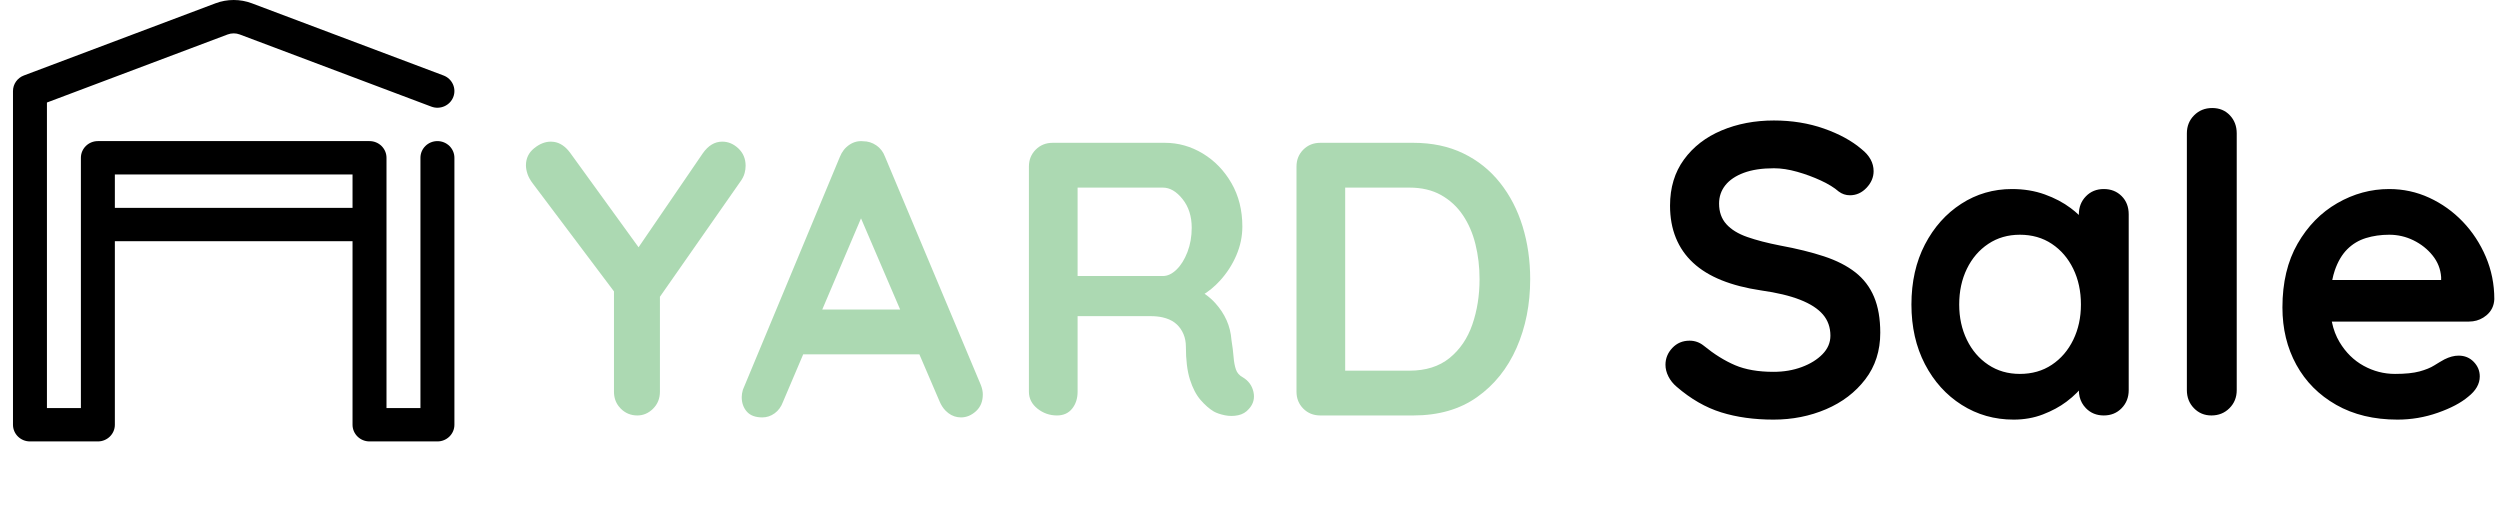
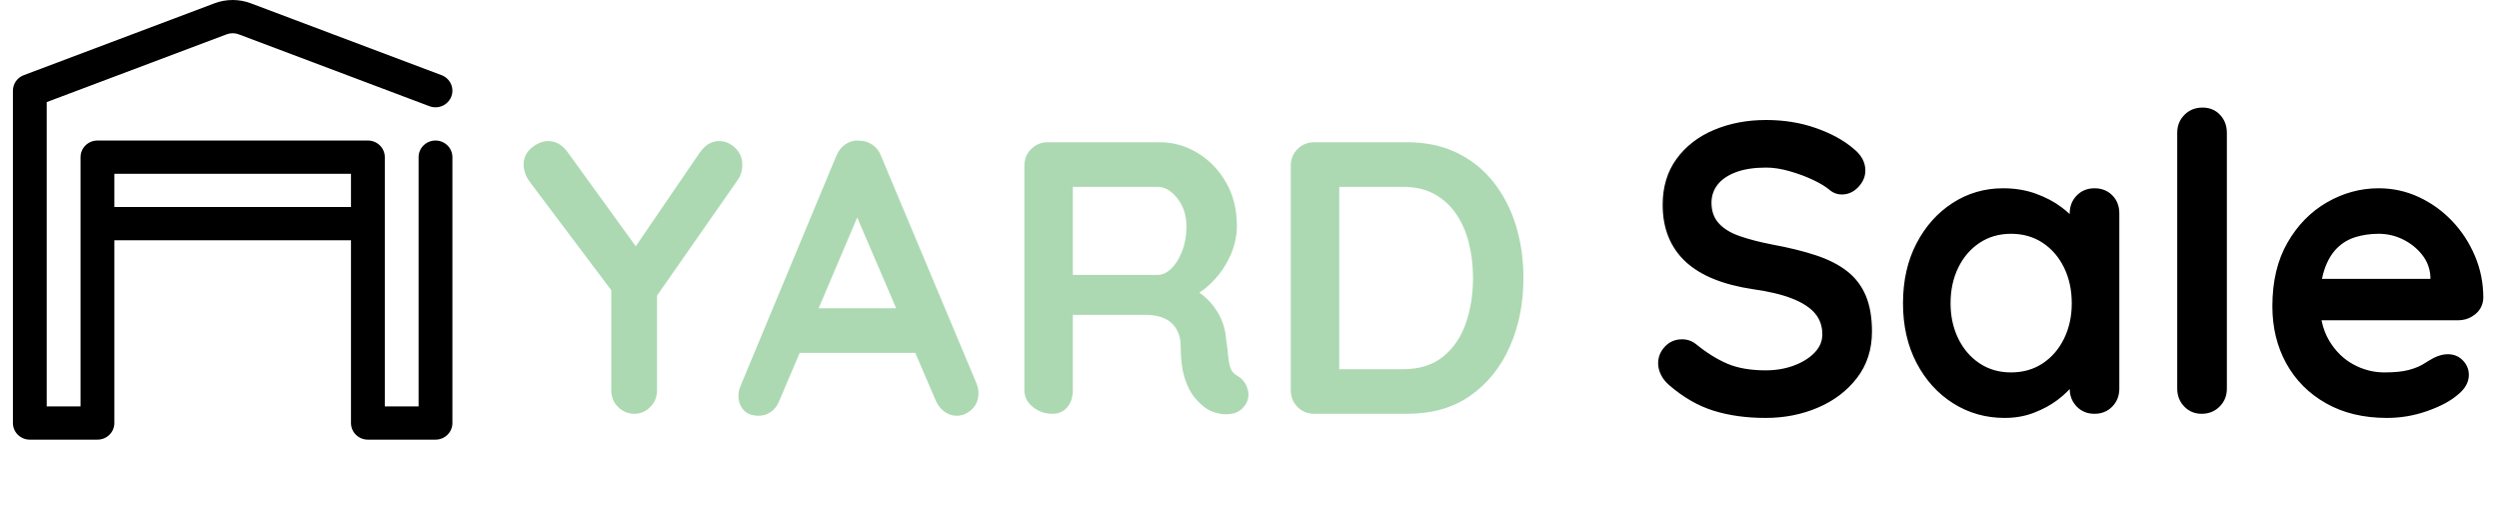
- <svg xmlns="http://www.w3.org/2000/svg" width="207" height="43" viewBox="0 0 207 43" fill="none">
-   <path fill-rule="evenodd" clip-rule="evenodd" d="M9.51 19.972V35.169C9.51 35.932 8.88 36.55 8.104 36.55H2.481C1.704 36.55 1.075 35.932 1.075 35.169V7.539C1.075 6.966 1.434 6.453 1.978 6.249C1.978 6.249 14.207 1.643 17.84 0.275C18.812 -0.092 19.887 -0.092 20.859 0.275C24.492 1.643 36.722 6.249 36.722 6.249C37.447 6.522 37.809 7.321 37.532 8.033C37.254 8.745 36.441 9.102 35.716 8.829C35.716 8.829 23.486 4.223 19.853 2.854C19.529 2.732 19.171 2.732 18.847 2.854L3.886 8.489V33.787H6.698V13.065C6.698 12.302 7.327 11.683 8.104 11.683H30.596C31.372 11.683 32.002 12.302 32.002 13.065V33.787H34.813V13.065C34.813 12.302 35.443 11.683 36.219 11.683C36.995 11.683 37.625 12.302 37.625 13.065V35.169C37.625 35.932 36.995 36.55 36.219 36.55H30.596C29.82 36.55 29.19 35.932 29.19 35.169V19.972H9.51ZM29.19 17.209V14.446H9.51V17.209H29.19Z" fill="black" />
-   <path fill-rule="evenodd" clip-rule="evenodd" d="M103.415 33.852C103.178 34.131 102.877 34.309 102.512 34.384C102.146 34.459 101.781 34.459 101.415 34.384C101.05 34.309 100.749 34.206 100.512 34.078C100.147 33.862 99.781 33.545 99.416 33.126C99.05 32.707 98.755 32.142 98.529 31.433C98.303 30.724 98.191 29.81 98.191 28.692C98.191 28.326 98.126 27.988 97.997 27.676C97.868 27.364 97.685 27.095 97.449 26.87C97.212 26.644 96.911 26.472 96.546 26.354L96.26 26.276C95.961 26.209 95.627 26.176 95.256 26.176L89.225 26.178V32.433C89.225 32.992 89.075 33.459 88.773 33.836C88.472 34.212 88.053 34.4 87.516 34.4C86.914 34.4 86.376 34.212 85.903 33.836C85.43 33.459 85.194 32.992 85.194 32.433V13.792C85.194 13.233 85.382 12.766 85.758 12.389C86.134 12.013 86.602 11.825 87.161 11.825H96.449C97.567 11.825 98.615 12.121 99.593 12.712C100.572 13.303 101.362 14.12 101.964 15.163C102.566 16.206 102.867 17.404 102.867 18.759C102.867 19.576 102.7 20.371 102.367 21.145C102.034 21.919 101.582 22.618 101.012 23.241L100.662 23.599C100.423 23.826 100.173 24.031 99.911 24.213L99.736 24.327L99.799 24.366C100.111 24.588 100.387 24.831 100.625 25.096C101.023 25.537 101.335 26.01 101.561 26.515C101.786 27.02 101.921 27.563 101.964 28.143C102.05 28.681 102.109 29.154 102.141 29.562C102.173 29.971 102.238 30.315 102.335 30.595C102.431 30.874 102.619 31.089 102.899 31.239C103.372 31.519 103.668 31.922 103.786 32.449C103.904 32.976 103.78 33.443 103.415 33.852ZM96.288 15.534H89.225V22.855H96.288C96.675 22.855 97.051 22.677 97.416 22.322C97.782 21.968 98.083 21.484 98.32 20.871C98.556 20.258 98.674 19.587 98.674 18.855C98.674 17.91 98.422 17.119 97.916 16.485C97.411 15.851 96.868 15.534 96.288 15.534ZM117.025 34.4C119.11 34.4 120.868 33.895 122.297 32.884C123.727 31.874 124.818 30.514 125.571 28.805C126.323 27.095 126.7 25.198 126.7 23.113C126.7 21.564 126.49 20.108 126.071 18.743C125.651 17.377 125.028 16.173 124.2 15.131C123.372 14.088 122.357 13.276 121.153 12.696C119.949 12.115 118.573 11.825 117.025 11.825H109.317C108.758 11.825 108.29 12.013 107.914 12.389C107.538 12.766 107.35 13.233 107.35 13.792V32.433C107.35 32.992 107.538 33.459 107.914 33.836C108.29 34.212 108.758 34.4 109.317 34.4H117.025ZM116.702 15.534H111.381V30.691H116.702C118.057 30.691 119.164 30.342 120.024 29.643C120.884 28.944 121.513 28.02 121.91 26.87C122.308 25.719 122.507 24.467 122.507 23.113C122.507 22.102 122.394 21.14 122.168 20.226C121.943 19.312 121.593 18.506 121.12 17.807C120.647 17.109 120.045 16.555 119.314 16.146C118.583 15.738 117.713 15.534 116.702 15.534Z" fill="#ACD9B2" />
-   <path fill-rule="evenodd" clip-rule="evenodd" d="M184.599 33.798C184.198 34.199 183.699 34.4 183.103 34.4C182.529 34.4 182.048 34.199 181.658 33.798C181.268 33.397 181.073 32.898 181.073 32.302V11.042C181.073 10.446 181.274 9.947 181.675 9.546C182.076 9.145 182.575 8.944 183.171 8.944C183.768 8.944 184.255 9.145 184.633 9.546C185.012 9.947 185.201 10.446 185.201 11.042V32.302C185.201 32.898 185 33.397 184.599 33.798ZM151.197 33.884C149.855 34.457 148.404 34.744 146.845 34.744C145.24 34.744 143.795 34.543 142.511 34.142C141.226 33.741 139.999 33.035 138.83 32.026C138.532 31.774 138.302 31.487 138.142 31.166C137.981 30.845 137.901 30.524 137.901 30.203C137.901 29.676 138.09 29.211 138.469 28.81C138.847 28.409 139.323 28.208 139.896 28.208C140.332 28.208 140.722 28.346 141.066 28.621C141.937 29.332 142.803 29.871 143.663 30.238C144.523 30.605 145.584 30.788 146.845 30.788C147.694 30.788 148.473 30.656 149.184 30.392C149.895 30.129 150.468 29.773 150.904 29.326C151.34 28.879 151.558 28.369 151.558 27.795C151.558 27.107 151.351 26.522 150.939 26.041C150.526 25.559 149.895 25.152 149.047 24.82C148.198 24.487 147.12 24.229 145.813 24.046C144.575 23.862 143.485 23.581 142.545 23.203C141.605 22.824 140.819 22.343 140.189 21.758C139.558 21.173 139.082 20.485 138.761 19.694C138.44 18.903 138.279 18.014 138.279 17.028C138.279 15.537 138.664 14.264 139.432 13.21C140.2 12.155 141.238 11.352 142.545 10.802C143.852 10.251 145.297 9.976 146.879 9.976C148.37 9.976 149.752 10.2 151.025 10.647C152.297 11.094 153.335 11.662 154.138 12.35C154.803 12.877 155.135 13.485 155.135 14.173C155.135 14.677 154.94 15.136 154.551 15.549C154.161 15.962 153.702 16.168 153.175 16.168C152.831 16.168 152.521 16.065 152.246 15.858C151.879 15.537 151.386 15.233 150.767 14.947C150.147 14.66 149.494 14.419 148.806 14.224C148.118 14.029 147.476 13.932 146.879 13.932C145.893 13.932 145.062 14.058 144.385 14.31C143.709 14.563 143.199 14.907 142.855 15.342C142.511 15.778 142.339 16.283 142.339 16.856C142.339 17.544 142.539 18.112 142.941 18.559C143.342 19.006 143.921 19.361 144.678 19.625C145.435 19.889 146.34 20.124 147.395 20.33C148.771 20.583 149.981 20.881 151.025 21.225C152.068 21.569 152.934 22.01 153.622 22.549C154.31 23.088 154.826 23.765 155.17 24.579C155.514 25.393 155.686 26.385 155.686 27.554C155.686 29.045 155.273 30.329 154.447 31.407C153.622 32.485 152.538 33.311 151.197 33.884ZM169.153 34.314C168.408 34.601 167.6 34.744 166.728 34.744C165.146 34.744 163.713 34.337 162.428 33.523C161.144 32.709 160.129 31.585 159.384 30.152C158.639 28.718 158.266 27.073 158.266 25.215C158.266 23.335 158.639 21.678 159.384 20.244C160.129 18.811 161.133 17.687 162.394 16.873C163.655 16.059 165.054 15.652 166.591 15.652C167.577 15.652 168.483 15.801 169.308 16.099C170.134 16.397 170.851 16.776 171.458 17.234L171.806 17.51C171.917 17.602 172.024 17.698 172.129 17.798V17.75C172.129 17.154 172.324 16.655 172.714 16.254C173.104 15.853 173.597 15.652 174.193 15.652C174.789 15.652 175.282 15.847 175.672 16.237C176.062 16.627 176.257 17.131 176.257 17.75V32.302C176.257 32.898 176.062 33.397 175.672 33.798C175.282 34.199 174.789 34.4 174.193 34.4C173.597 34.4 173.104 34.199 172.714 33.798L172.535 33.589C172.319 33.3 172.189 32.967 172.145 32.592L172.131 32.336L171.964 32.516C171.716 32.767 171.427 33.017 171.097 33.265C170.547 33.678 169.899 34.027 169.153 34.314ZM167.244 30.96C166.258 30.96 165.387 30.708 164.63 30.203C163.873 29.699 163.282 29.011 162.858 28.139C162.434 27.268 162.222 26.293 162.222 25.215C162.222 24.114 162.434 23.128 162.858 22.257C163.282 21.385 163.873 20.697 164.63 20.193C165.387 19.688 166.258 19.436 167.244 19.436C168.253 19.436 169.136 19.688 169.893 20.193C170.65 20.697 171.24 21.385 171.665 22.257C172.089 23.128 172.301 24.114 172.301 25.215C172.301 26.293 172.089 27.268 171.665 28.139C171.24 29.011 170.65 29.699 169.893 30.203C169.136 30.708 168.253 30.96 167.244 30.96ZM198.514 34.744C199.66 34.744 200.773 34.555 201.851 34.176C202.928 33.798 203.766 33.356 204.362 32.852C205.004 32.347 205.325 31.786 205.325 31.166C205.325 30.708 205.159 30.306 204.826 29.962C204.494 29.618 204.075 29.446 203.571 29.446C203.204 29.446 202.814 29.55 202.401 29.756C202.149 29.894 201.868 30.06 201.558 30.255C201.249 30.45 200.842 30.616 200.337 30.754C199.832 30.891 199.156 30.96 198.307 30.96C197.39 30.96 196.524 30.736 195.71 30.289C194.896 29.842 194.231 29.188 193.715 28.328C193.42 27.837 193.21 27.284 193.083 26.669L193.074 26.626H204.431C204.871 26.626 205.267 26.515 205.619 26.295L205.875 26.11C206.288 25.766 206.506 25.318 206.529 24.768C206.529 23.53 206.294 22.36 205.824 21.259C205.354 20.158 204.717 19.189 203.915 18.352C203.112 17.515 202.189 16.856 201.145 16.374C200.102 15.893 198.995 15.652 197.826 15.652C196.312 15.652 194.879 16.042 193.526 16.822C192.173 17.601 191.078 18.719 190.241 20.176C189.404 21.632 188.985 23.392 188.985 25.456C188.985 27.222 189.369 28.804 190.137 30.203C190.906 31.602 192.006 32.709 193.44 33.523C194.873 34.337 196.564 34.744 198.514 34.744ZM193.111 23.186H202.126V22.945C202.08 22.28 201.845 21.683 201.421 21.156C200.996 20.628 200.469 20.21 199.838 19.9C199.207 19.591 198.537 19.436 197.826 19.436C197.138 19.436 196.496 19.528 195.899 19.711C195.303 19.895 194.787 20.204 194.351 20.64C193.916 21.076 193.572 21.66 193.319 22.394L193.204 22.777L193.111 23.186Z" fill="black" />
-   <path d="M52.772 34.4C53.266 34.4 53.702 34.212 54.078 33.836C54.454 33.459 54.642 32.992 54.642 32.433V32.433V24.572L61.383 14.921C61.468 14.792 61.538 14.661 61.59 14.527L61.657 14.324C61.71 14.12 61.737 13.921 61.737 13.728C61.737 13.147 61.538 12.669 61.141 12.293C60.743 11.916 60.297 11.728 59.802 11.728C59.179 11.728 58.641 12.051 58.19 12.696V12.696L52.873 20.474L47.193 12.631C46.806 12.115 46.363 11.82 45.866 11.747L45.612 11.728C45.139 11.728 44.677 11.911 44.225 12.277C43.774 12.642 43.548 13.115 43.548 13.695C43.548 13.911 43.591 14.147 43.677 14.405C43.763 14.663 43.914 14.932 44.129 15.211V15.211L50.837 24.127V32.433C50.837 32.899 50.967 33.301 51.229 33.64L51.401 33.836C51.777 34.212 52.234 34.4 52.772 34.4Z" fill="#ACD9B2" />
-   <path fill-rule="evenodd" clip-rule="evenodd" d="M80.813 34.045C80.437 34.389 80.023 34.561 79.571 34.561C79.184 34.561 78.835 34.443 78.523 34.206L78.303 34.013C78.095 33.803 77.927 33.545 77.798 33.239L76.123 29.337H66.506L64.833 33.271C64.683 33.68 64.451 33.997 64.14 34.223C63.828 34.448 63.489 34.561 63.124 34.561C62.543 34.561 62.113 34.4 61.834 34.078C61.554 33.755 61.415 33.357 61.415 32.884C61.415 32.691 61.447 32.486 61.511 32.272L69.542 12.986C69.714 12.556 69.977 12.223 70.332 11.986C70.686 11.75 71.068 11.653 71.477 11.696C71.864 11.696 72.224 11.809 72.557 12.035C72.89 12.26 73.132 12.578 73.283 12.986L81.216 31.884C81.324 32.164 81.377 32.422 81.377 32.658C81.377 33.239 81.189 33.701 80.813 34.045ZM68.084 25.628H74.532L71.292 18.079L68.084 25.628Z" fill="#ACD9B2" />
+ <svg xmlns="http://www.w3.org/2000/svg" width="145" height="30" viewBox="0 0 145 30" fill="none">
+   <path fill-rule="evenodd" clip-rule="evenodd" d="M6.635 13.934V24.536C6.635 25.069 6.196 25.5 5.654 25.5H1.731C1.189 25.5 0.75 25.069 0.75 24.536V5.26C0.75 4.86 1 4.502 1.38 4.36C1.38 4.36 9.912 1.146 12.447 0.192C13.125 -0.064 13.875 -0.064 14.553 0.192C17.088 1.146 25.62 4.36 25.62 4.36C26.125 4.55 26.379 5.108 26.185 5.604C25.991 6.101 25.424 6.35 24.918 6.16C24.918 6.16 16.386 2.946 13.851 1.991C13.625 1.906 13.375 1.906 13.149 1.991L2.711 5.922V23.572H4.673V9.115C4.673 8.583 5.112 8.151 5.654 8.151H21.346C21.888 8.151 22.327 8.583 22.327 9.115V23.572H24.288V9.115C24.288 8.583 24.728 8.151 25.269 8.151C25.81 8.151 26.25 8.583 26.25 9.115V24.536C26.25 25.069 25.811 25.5 25.269 25.5H21.346C20.805 25.5 20.365 25.069 20.365 24.536V13.934H6.635ZM20.365 12.006V10.079H6.635V12.006H20.365Z" fill="black" />
+   <path fill-rule="evenodd" clip-rule="evenodd" d="M72.15 23.617C71.985 23.812 71.775 23.936 71.52 23.989C71.265 24.041 71.01 24.041 70.755 23.989C70.5 23.936 70.29 23.865 70.125 23.775C69.87 23.625 69.615 23.404 69.36 23.111C69.105 22.819 68.899 22.425 68.741 21.93C68.584 21.435 68.505 20.797 68.505 20.017C68.505 19.762 68.46 19.526 68.37 19.309C68.28 19.091 68.153 18.904 67.987 18.746C67.823 18.589 67.612 18.469 67.358 18.386L67.158 18.332C66.95 18.286 66.716 18.262 66.457 18.262L62.25 18.264V22.628C62.25 23.017 62.145 23.344 61.935 23.606C61.725 23.869 61.432 24 61.057 24C60.638 24 60.263 23.869 59.932 23.606C59.602 23.344 59.438 23.017 59.438 22.628V9.623C59.438 9.232 59.569 8.906 59.831 8.644C60.094 8.381 60.42 8.25 60.81 8.25H67.29C68.07 8.25 68.801 8.456 69.484 8.869C70.166 9.281 70.718 9.851 71.138 10.579C71.558 11.306 71.767 12.143 71.767 13.088C71.767 13.658 71.651 14.213 71.419 14.752C71.186 15.293 70.871 15.78 70.474 16.215L70.229 16.464C70.063 16.623 69.888 16.765 69.706 16.893L69.584 16.973L69.627 17C69.845 17.155 70.037 17.324 70.204 17.509C70.481 17.816 70.699 18.146 70.856 18.499C71.014 18.851 71.108 19.23 71.138 19.635C71.198 20.01 71.239 20.34 71.261 20.625C71.284 20.91 71.329 21.15 71.396 21.345C71.464 21.54 71.595 21.69 71.79 21.795C72.12 21.99 72.326 22.271 72.409 22.639C72.491 23.006 72.405 23.332 72.15 23.617ZM67.177 10.838H62.25V15.945H67.177C67.448 15.945 67.71 15.821 67.965 15.574C68.22 15.326 68.43 14.989 68.595 14.561C68.76 14.134 68.843 13.665 68.843 13.155C68.843 12.495 68.666 11.944 68.314 11.501C67.961 11.059 67.582 10.838 67.177 10.838ZM81.645 24C83.1 24 84.326 23.648 85.324 22.942C86.321 22.238 87.082 21.289 87.608 20.096C88.132 18.904 88.395 17.58 88.395 16.125C88.395 15.045 88.249 14.029 87.956 13.076C87.664 12.124 87.229 11.284 86.651 10.556C86.074 9.829 85.365 9.262 84.525 8.857C83.685 8.453 82.725 8.25 81.645 8.25H76.267C75.877 8.25 75.551 8.381 75.289 8.644C75.026 8.906 74.895 9.232 74.895 9.623V22.628C74.895 23.017 75.026 23.344 75.289 23.606C75.551 23.869 75.877 24 76.267 24H81.645ZM81.42 10.838H77.707V21.413H81.42C82.365 21.413 83.138 21.169 83.737 20.681C84.338 20.194 84.776 19.549 85.054 18.746C85.331 17.944 85.47 17.07 85.47 16.125C85.47 15.42 85.391 14.749 85.234 14.111C85.076 13.474 84.832 12.911 84.502 12.424C84.172 11.936 83.752 11.55 83.243 11.265C82.733 10.98 82.125 10.838 81.42 10.838Z" fill="#ACD9B2" />
+   <path fill-rule="evenodd" clip-rule="evenodd" d="M128.79 23.58C128.51 23.86 128.162 24 127.746 24C127.346 24 127.01 23.86 126.738 23.58C126.466 23.3 126.33 22.952 126.33 22.536V7.704C126.33 7.288 126.47 6.94 126.75 6.66C127.03 6.38 127.378 6.24 127.794 6.24C128.21 6.24 128.55 6.38 128.814 6.66C129.078 6.94 129.21 7.288 129.21 7.704V22.536C129.21 22.952 129.07 23.3 128.79 23.58ZM105.486 23.64C104.55 24.04 103.538 24.24 102.45 24.24C101.33 24.24 100.322 24.1 99.426 23.82C98.53 23.54 97.674 23.048 96.858 22.344C96.65 22.168 96.49 21.968 96.378 21.744C96.266 21.52 96.21 21.296 96.21 21.072C96.21 20.704 96.342 20.38 96.606 20.1C96.87 19.82 97.202 19.68 97.602 19.68C97.906 19.68 98.178 19.776 98.418 19.968C99.026 20.464 99.63 20.84 100.23 21.096C100.83 21.352 101.57 21.48 102.45 21.48C103.042 21.48 103.586 21.388 104.082 21.204C104.578 21.02 104.978 20.772 105.282 20.46C105.586 20.148 105.738 19.792 105.738 19.392C105.738 18.912 105.594 18.504 105.306 18.168C105.018 17.832 104.578 17.548 103.986 17.316C103.394 17.084 102.642 16.904 101.73 16.776C100.866 16.648 100.106 16.452 99.45 16.188C98.794 15.924 98.246 15.588 97.806 15.18C97.366 14.772 97.034 14.292 96.81 13.74C96.586 13.188 96.474 12.568 96.474 11.88C96.474 10.84 96.742 9.952 97.278 9.216C97.814 8.48 98.538 7.92 99.45 7.536C100.362 7.152 101.37 6.96 102.474 6.96C103.514 6.96 104.478 7.116 105.366 7.428C106.254 7.74 106.978 8.136 107.538 8.616C108.002 8.984 108.234 9.408 108.234 9.888C108.234 10.24 108.098 10.56 107.826 10.848C107.554 11.136 107.234 11.28 106.866 11.28C106.626 11.28 106.41 11.208 106.218 11.064C105.962 10.84 105.618 10.628 105.186 10.428C104.754 10.228 104.298 10.06 103.818 9.924C103.338 9.788 102.89 9.72 102.474 9.72C101.786 9.72 101.206 9.808 100.734 9.984C100.262 10.16 99.906 10.4 99.666 10.704C99.426 11.008 99.306 11.36 99.306 11.76C99.306 12.24 99.446 12.636 99.726 12.948C100.006 13.26 100.41 13.508 100.938 13.692C101.466 13.876 102.098 14.04 102.834 14.184C103.794 14.36 104.638 14.568 105.366 14.808C106.094 15.048 106.698 15.356 107.178 15.732C107.658 16.108 108.018 16.58 108.258 17.148C108.498 17.716 108.618 18.408 108.618 19.224C108.618 20.264 108.33 21.16 107.754 21.912C107.178 22.664 106.422 23.24 105.486 23.64ZM118.014 23.94C117.494 24.14 116.93 24.24 116.322 24.24C115.218 24.24 114.218 23.956 113.322 23.388C112.426 22.82 111.718 22.036 111.198 21.036C110.678 20.036 110.418 18.888 110.418 17.592C110.418 16.28 110.678 15.124 111.198 14.124C111.718 13.124 112.418 12.34 113.298 11.772C114.178 11.204 115.154 10.92 116.226 10.92C116.914 10.92 117.546 11.024 118.122 11.232C118.698 11.44 119.198 11.704 119.622 12.024L119.865 12.216C119.942 12.281 120.017 12.348 120.09 12.417V12.384C120.09 11.968 120.226 11.62 120.498 11.34C120.77 11.06 121.114 10.92 121.53 10.92C121.946 10.92 122.29 11.056 122.562 11.328C122.834 11.6 122.97 11.952 122.97 12.384V22.536C122.97 22.952 122.834 23.3 122.562 23.58C122.29 23.86 121.946 24 121.53 24C121.114 24 120.77 23.86 120.498 23.58L120.373 23.434C120.222 23.233 120.132 23.001 120.101 22.738L120.091 22.56L119.975 22.685C119.802 22.861 119.6 23.035 119.37 23.208C118.986 23.496 118.534 23.74 118.014 23.94ZM116.682 21.6C115.994 21.6 115.386 21.424 114.858 21.072C114.33 20.72 113.918 20.24 113.622 19.632C113.326 19.024 113.178 18.344 113.178 17.592C113.178 16.824 113.326 16.136 113.622 15.528C113.918 14.92 114.33 14.44 114.858 14.088C115.386 13.736 115.994 13.56 116.682 13.56C117.386 13.56 118.002 13.736 118.53 14.088C119.058 14.44 119.47 14.92 119.766 15.528C120.062 16.136 120.21 16.824 120.21 17.592C120.21 18.344 120.062 19.024 119.766 19.632C119.47 20.24 119.058 20.72 118.53 21.072C118.002 21.424 117.386 21.6 116.682 21.6ZM138.498 24.24C139.298 24.24 140.074 24.108 140.826 23.844C141.578 23.58 142.162 23.272 142.578 22.92C143.026 22.568 143.25 22.176 143.25 21.744C143.25 21.424 143.134 21.144 142.902 20.904C142.67 20.664 142.378 20.544 142.026 20.544C141.77 20.544 141.498 20.616 141.21 20.76C141.034 20.856 140.838 20.972 140.622 21.108C140.406 21.244 140.122 21.36 139.77 21.456C139.418 21.552 138.946 21.6 138.354 21.6C137.714 21.6 137.11 21.444 136.542 21.132C135.974 20.82 135.51 20.364 135.15 19.764C134.944 19.421 134.797 19.035 134.709 18.606L134.703 18.576H142.626C142.933 18.576 143.21 18.499 143.455 18.346L143.634 18.216C143.922 17.976 144.074 17.664 144.09 17.28C144.09 16.416 143.926 15.6 143.598 14.832C143.27 14.064 142.826 13.388 142.266 12.804C141.706 12.22 141.062 11.76 140.334 11.424C139.606 11.088 138.834 10.92 138.018 10.92C136.962 10.92 135.962 11.192 135.018 11.736C134.074 12.28 133.31 13.06 132.726 14.076C132.142 15.092 131.85 16.32 131.85 17.76C131.85 18.992 132.118 20.096 132.654 21.072C133.19 22.048 133.958 22.82 134.958 23.388C135.958 23.956 137.138 24.24 138.498 24.24ZM134.728 16.176H141.018V16.008C140.986 15.544 140.822 15.128 140.526 14.76C140.23 14.392 139.862 14.1 139.422 13.884C138.982 13.668 138.514 13.56 138.018 13.56C137.538 13.56 137.09 13.624 136.674 13.752C136.258 13.88 135.898 14.096 135.594 14.4C135.29 14.704 135.05 15.112 134.874 15.624L134.793 15.891L134.728 16.176Z" fill="black" />
+   <path d="M36.818 24C37.163 24 37.466 23.869 37.729 23.606C37.991 23.344 38.123 23.017 38.123 22.628V22.628V17.143L42.825 10.41C42.885 10.32 42.933 10.228 42.97 10.135L43.016 9.994C43.054 9.851 43.073 9.713 43.073 9.578C43.073 9.172 42.934 8.839 42.656 8.576C42.379 8.314 42.068 8.182 41.723 8.182C41.288 8.182 40.913 8.408 40.598 8.857V8.857L36.888 14.284L32.925 8.812C32.655 8.453 32.346 8.247 31.999 8.195L31.823 8.182C31.493 8.182 31.17 8.31 30.855 8.565C30.54 8.82 30.383 9.15 30.383 9.555C30.383 9.705 30.413 9.87 30.473 10.05C30.533 10.23 30.638 10.418 30.788 10.613V10.613L35.468 16.833V22.628C35.468 22.953 35.559 23.233 35.741 23.47L35.861 23.606C36.124 23.869 36.443 24 36.818 24Z" fill="#ACD9B2" />
+   <path fill-rule="evenodd" clip-rule="evenodd" d="M56.381 23.753C56.119 23.992 55.83 24.113 55.515 24.113C55.245 24.113 55.001 24.03 54.784 23.865L54.63 23.73C54.485 23.584 54.367 23.404 54.277 23.19L53.109 20.468H46.399L45.232 23.212C45.127 23.497 44.966 23.719 44.749 23.876C44.531 24.034 44.295 24.113 44.04 24.113C43.635 24.113 43.335 24 43.14 23.775C42.945 23.55 42.847 23.273 42.847 22.942C42.847 22.808 42.87 22.665 42.915 22.515L48.517 9.06C48.637 8.76 48.821 8.527 49.069 8.363C49.316 8.197 49.582 8.13 49.867 8.16C50.137 8.16 50.389 8.239 50.621 8.396C50.854 8.554 51.022 8.775 51.127 9.06L56.662 22.245C56.737 22.44 56.775 22.62 56.775 22.785C56.775 23.19 56.644 23.512 56.381 23.753ZM47.5 17.88H51.999L49.738 12.614L47.5 17.88Z" fill="#ACD9B2" />
</svg>
